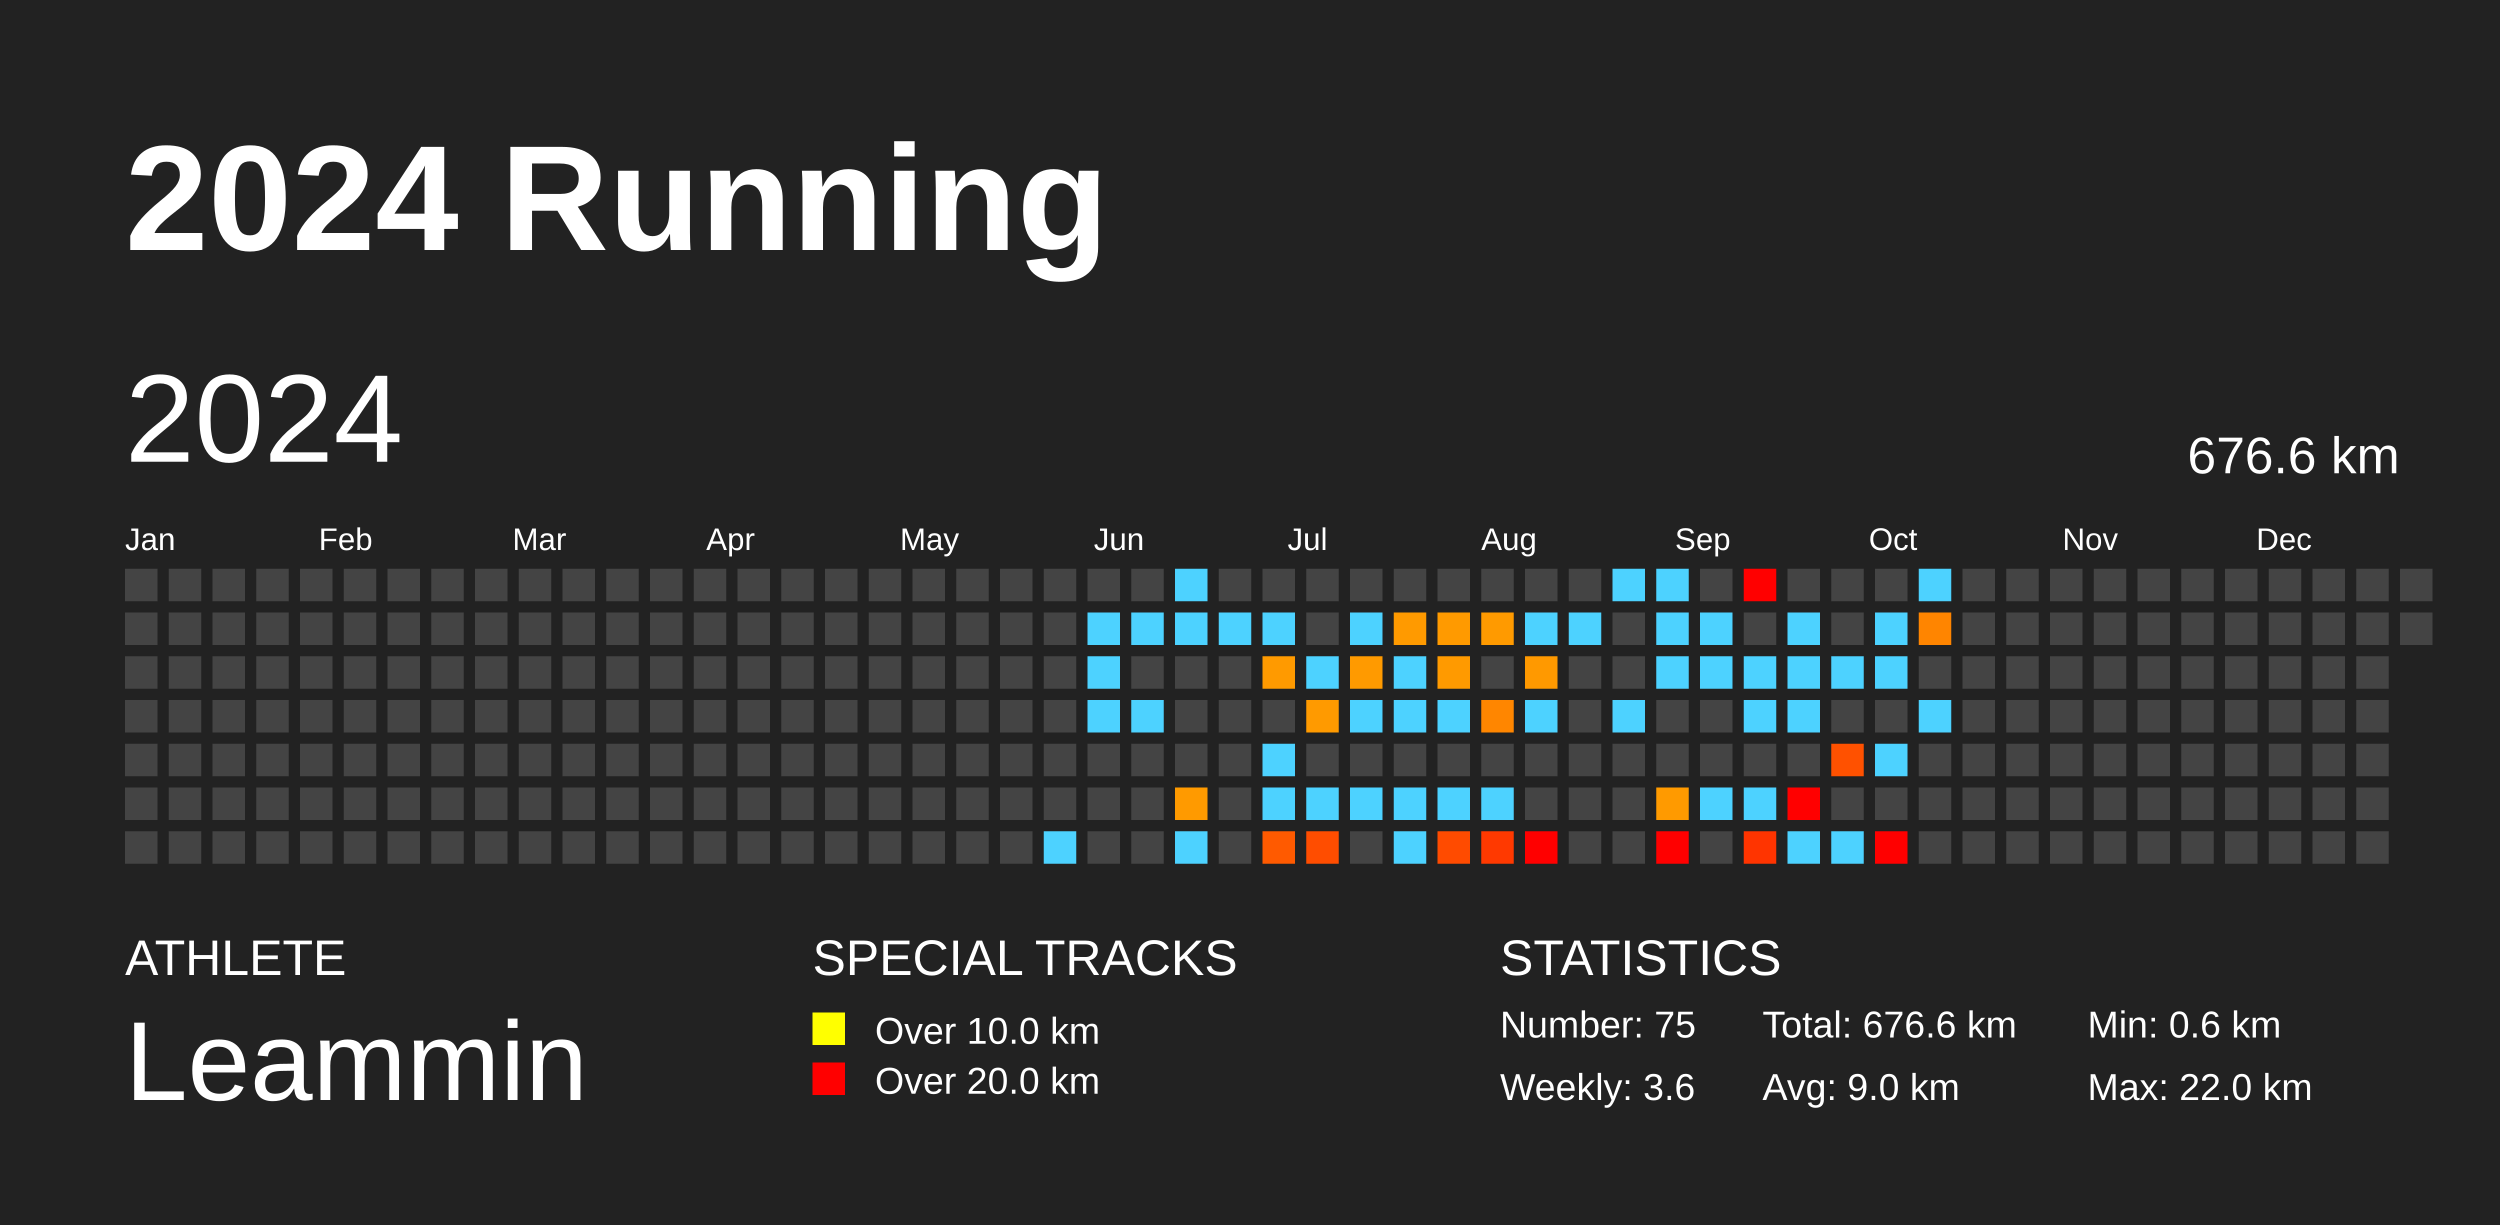
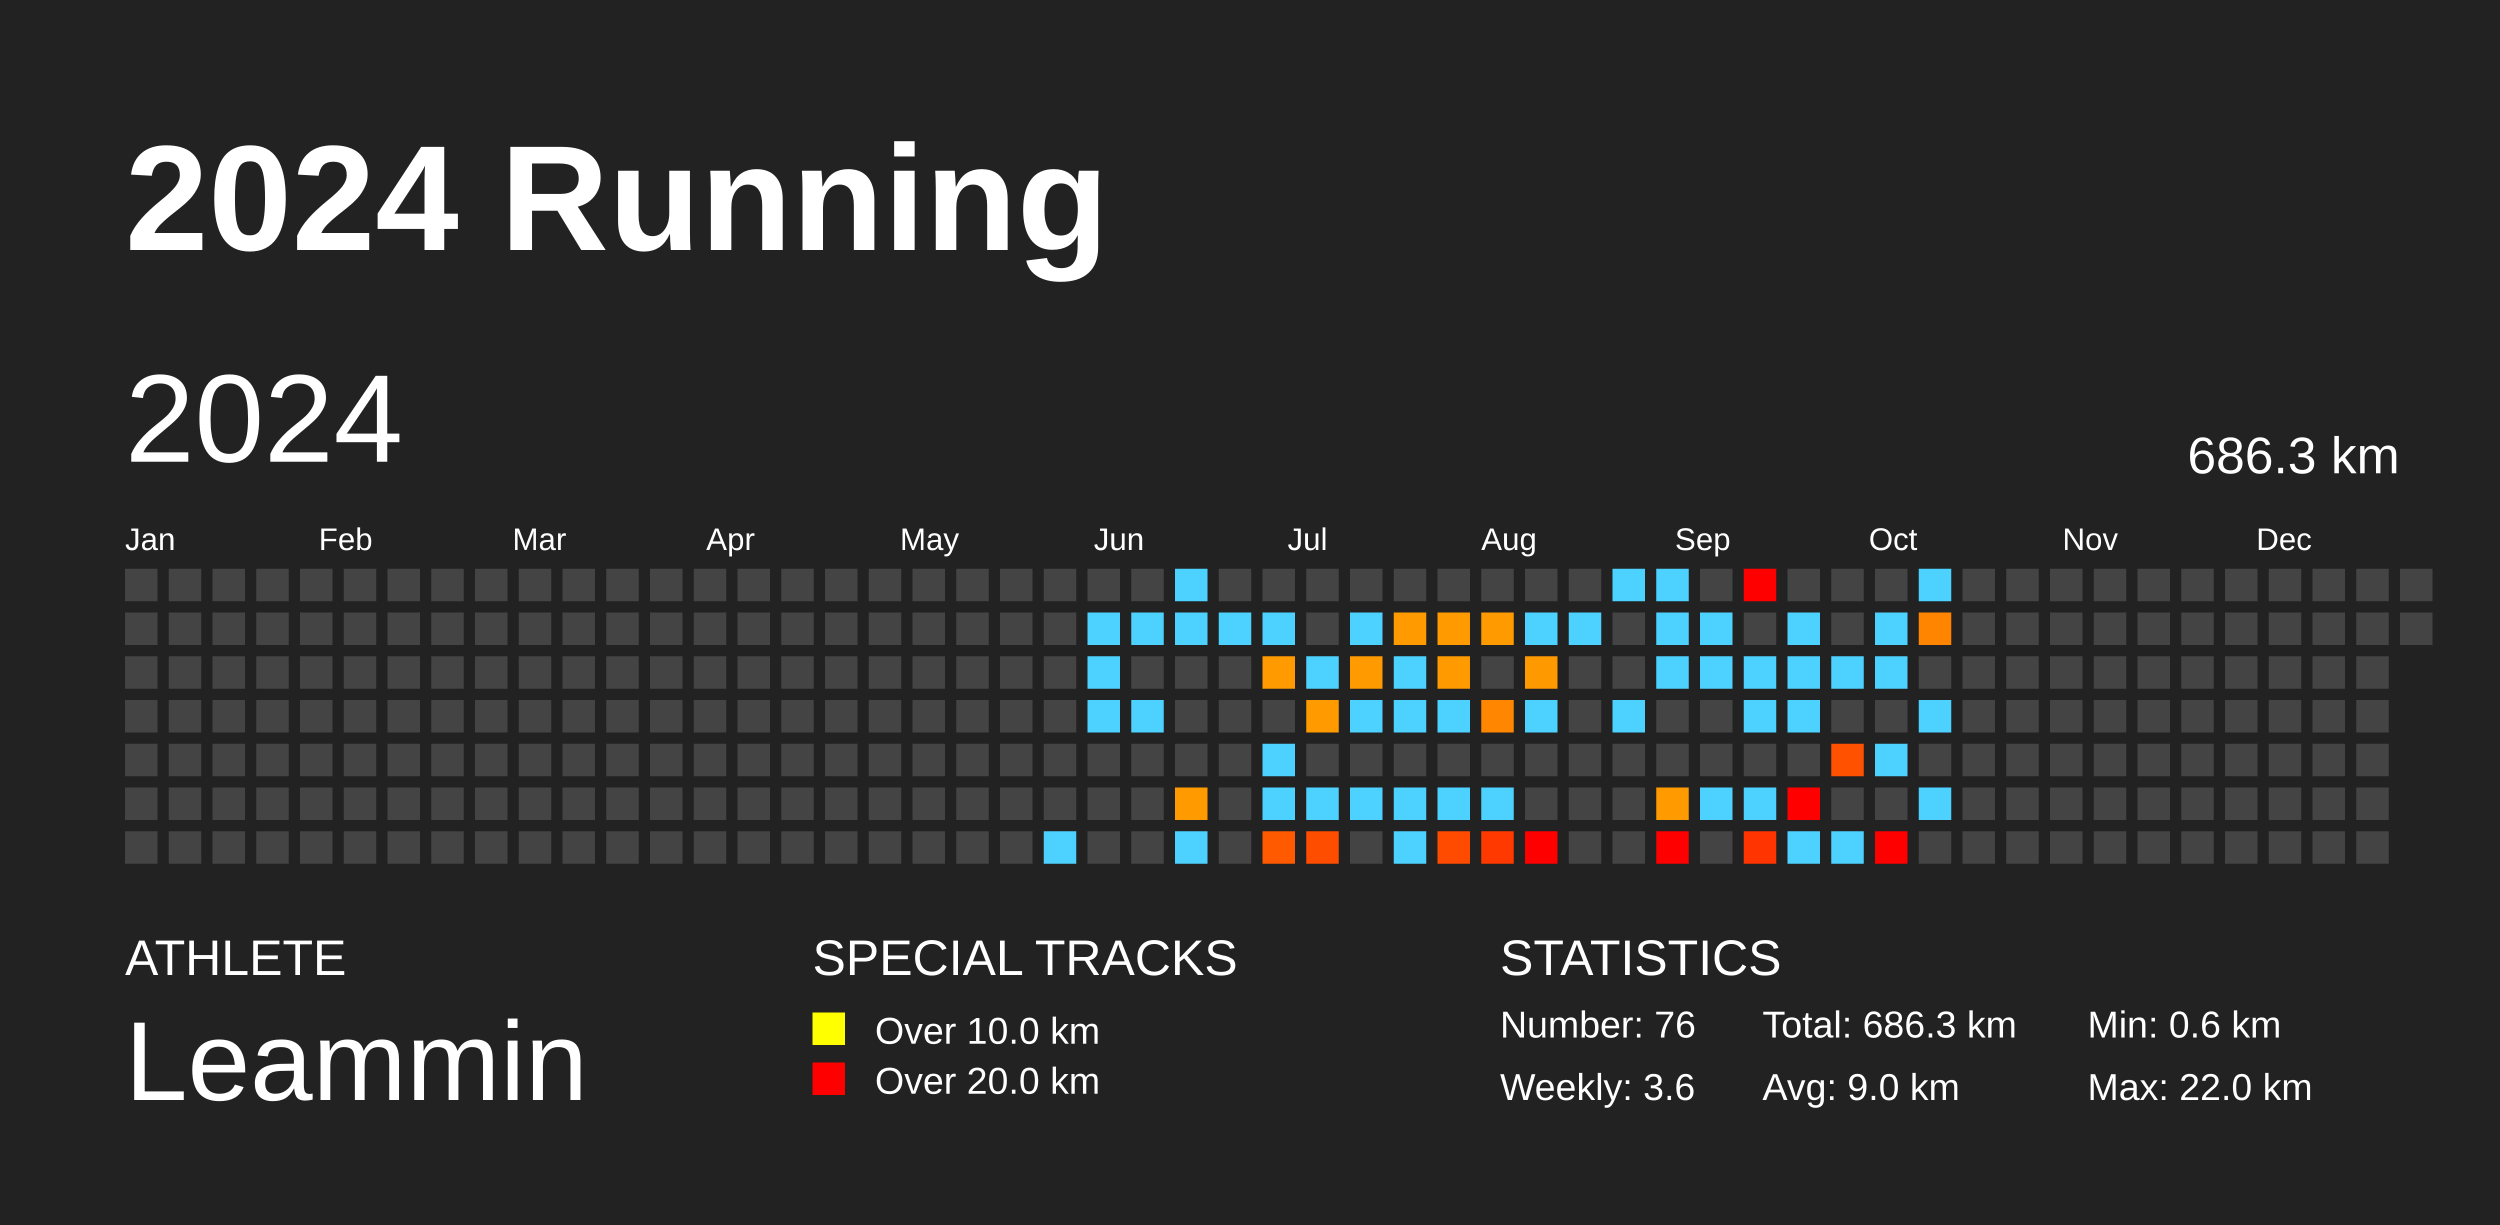
<svg xmlns="http://www.w3.org/2000/svg" baseProfile="full" height="98mm" version="1.1" viewBox="0,0,200,98" width="200mm">
  <defs />
  <rect fill="#222222" height="98" width="200" x="0" y="0" />
  <text fill="#FFFFFF" style="font-size:12px; font-family:Arial; font-weight:bold;" x="10" y="20">2024 Running</text>
  <text fill="#FFFFFF" style="font-size:4px; font-family:Arial" x="10" y="78">ATHLETE</text>
  <text fill="#FFFFFF" style="font-size:9px; font-family:Arial" x="10" y="88">Leammin</text>
  <text fill="#FFFFFF" style="font-size:4px; font-family:Arial" x="65" y="78">SPECIAL TRACKS</text>
  <rect fill="yellow" height="2.6" width="2.6" x="65" y="81" />
  <text fill="#FFFFFF" style="font-size:3px; font-family:Arial" x="70" y="83.5">Over 10.0 km</text>
  <rect fill="red" height="2.6" width="2.6" x="65" y="85" />
  <text fill="#FFFFFF" style="font-size:3px; font-family:Arial" x="70" y="87.5">Over 20.0 km</text>
  <text fill="#FFFFFF" style="font-size:4px; font-family:Arial" x="120" y="78">STATISTICS</text>
-   <text fill="#FFFFFF" style="font-size:3px; font-family:Arial" x="120" y="83">Number: 75</text>
+   <text fill="#FFFFFF" style="font-size:3px; font-family:Arial" x="120" y="83">Number: 76</text>
  <text fill="#FFFFFF" style="font-size:3px; font-family:Arial" x="120" y="88">Weekly: 3.6</text>
-   <text fill="#FFFFFF" style="font-size:3px; font-family:Arial" x="141" y="83">Total: 676.6 km</text>
+   <text fill="#FFFFFF" style="font-size:3px; font-family:Arial" x="141" y="83">Total: 686.3 km</text>
  <text fill="#FFFFFF" style="font-size:3px; font-family:Arial" x="141" y="88">Avg: 9.0 km</text>
  <text fill="#FFFFFF" style="font-size:3px; font-family:Arial" x="167" y="83">Min: 0.6 km</text>
  <text fill="#FFFFFF" style="font-size:3px; font-family:Arial" x="167" y="88">Max: 22.0 km</text>
  <text dominant-baseline="hanging" fill="#FFFFFF" style="font-size:10.0px; font-family:Arial;" x="10" y="30">2024</text>
-   <text dominant-baseline="hanging" fill="#FFFFFF" style="font-size:4.125px; font-family:Arial;" x="175" y="35">676.6 km</text>
+   <text dominant-baseline="hanging" fill="#FFFFFF" style="font-size:4.125px; font-family:Arial;" x="175" y="35">686.3 km</text>
  <text fill="#FFFFFF" style="font-size:2.5px; font-family:Arial" x="10.0" y="44">Jan</text>
  <text fill="#FFFFFF" style="font-size:2.5px; font-family:Arial" x="25.5" y="44">Feb</text>
  <text fill="#FFFFFF" style="font-size:2.5px; font-family:Arial" x="41.0" y="44">Mar</text>
  <text fill="#FFFFFF" style="font-size:2.5px; font-family:Arial" x="56.5" y="44">Apr</text>
  <text fill="#FFFFFF" style="font-size:2.5px; font-family:Arial" x="72.0" y="44">May</text>
  <text fill="#FFFFFF" style="font-size:2.5px; font-family:Arial" x="87.5" y="44">Jun</text>
  <text fill="#FFFFFF" style="font-size:2.5px; font-family:Arial" x="103.0" y="44">Jul</text>
  <text fill="#FFFFFF" style="font-size:2.5px; font-family:Arial" x="118.5" y="44">Aug</text>
  <text fill="#FFFFFF" style="font-size:2.5px; font-family:Arial" x="134.0" y="44">Sep</text>
  <text fill="#FFFFFF" style="font-size:2.5px; font-family:Arial" x="149.5" y="44">Oct</text>
  <text fill="#FFFFFF" style="font-size:2.5px; font-family:Arial" x="165.0" y="44">Nov</text>
  <text fill="#FFFFFF" style="font-size:2.5px; font-family:Arial" x="180.5" y="44">Dec</text>
  <rect fill="#444444" height="2.6" width="2.6" x="10.0" y="45.5" />
  <rect fill="#444444" height="2.6" width="2.6" x="10.0" y="49.0" />
  <rect fill="#444444" height="2.6" width="2.6" x="10.0" y="52.5" />
  <rect fill="#444444" height="2.6" width="2.6" x="10.0" y="56.0" />
  <rect fill="#444444" height="2.6" width="2.6" x="10.0" y="59.5" />
  <rect fill="#444444" height="2.6" width="2.6" x="10.0" y="63.0" />
  <rect fill="#444444" height="2.6" width="2.6" x="10.0" y="66.5" />
  <rect fill="#444444" height="2.6" width="2.6" x="13.5" y="45.5" />
  <rect fill="#444444" height="2.6" width="2.6" x="13.5" y="49.0" />
  <rect fill="#444444" height="2.6" width="2.6" x="13.5" y="52.5" />
  <rect fill="#444444" height="2.6" width="2.6" x="13.5" y="56.0" />
  <rect fill="#444444" height="2.6" width="2.6" x="13.5" y="59.5" />
  <rect fill="#444444" height="2.6" width="2.6" x="13.5" y="63.0" />
  <rect fill="#444444" height="2.6" width="2.6" x="13.5" y="66.5" />
  <rect fill="#444444" height="2.6" width="2.6" x="17.0" y="45.5" />
  <rect fill="#444444" height="2.6" width="2.6" x="17.0" y="49.0" />
  <rect fill="#444444" height="2.6" width="2.6" x="17.0" y="52.5" />
  <rect fill="#444444" height="2.6" width="2.6" x="17.0" y="56.0" />
  <rect fill="#444444" height="2.6" width="2.6" x="17.0" y="59.5" />
  <rect fill="#444444" height="2.6" width="2.6" x="17.0" y="63.0" />
  <rect fill="#444444" height="2.6" width="2.6" x="17.0" y="66.5" />
  <rect fill="#444444" height="2.6" width="2.6" x="20.5" y="45.5" />
  <rect fill="#444444" height="2.6" width="2.6" x="20.5" y="49.0" />
  <rect fill="#444444" height="2.6" width="2.6" x="20.5" y="52.5" />
  <rect fill="#444444" height="2.6" width="2.6" x="20.5" y="56.0" />
  <rect fill="#444444" height="2.6" width="2.6" x="20.5" y="59.5" />
  <rect fill="#444444" height="2.6" width="2.6" x="20.5" y="63.0" />
  <rect fill="#444444" height="2.6" width="2.6" x="20.5" y="66.5" />
  <rect fill="#444444" height="2.6" width="2.6" x="24.0" y="45.5" />
  <rect fill="#444444" height="2.6" width="2.6" x="24.0" y="49.0" />
  <rect fill="#444444" height="2.6" width="2.6" x="24.0" y="52.5" />
  <rect fill="#444444" height="2.6" width="2.6" x="24.0" y="56.0" />
  <rect fill="#444444" height="2.6" width="2.6" x="24.0" y="59.5" />
  <rect fill="#444444" height="2.6" width="2.6" x="24.0" y="63.0" />
  <rect fill="#444444" height="2.6" width="2.6" x="24.0" y="66.5" />
  <rect fill="#444444" height="2.6" width="2.6" x="27.5" y="45.5" />
  <rect fill="#444444" height="2.6" width="2.6" x="27.5" y="49.0" />
  <rect fill="#444444" height="2.6" width="2.6" x="27.5" y="52.5" />
  <rect fill="#444444" height="2.6" width="2.6" x="27.5" y="56.0" />
  <rect fill="#444444" height="2.6" width="2.6" x="27.5" y="59.5" />
  <rect fill="#444444" height="2.6" width="2.6" x="27.5" y="63.0" />
  <rect fill="#444444" height="2.6" width="2.6" x="27.5" y="66.5" />
  <rect fill="#444444" height="2.6" width="2.6" x="31.0" y="45.5" />
  <rect fill="#444444" height="2.6" width="2.6" x="31.0" y="49.0" />
  <rect fill="#444444" height="2.6" width="2.6" x="31.0" y="52.5" />
  <rect fill="#444444" height="2.6" width="2.6" x="31.0" y="56.0" />
  <rect fill="#444444" height="2.6" width="2.6" x="31.0" y="59.5" />
  <rect fill="#444444" height="2.6" width="2.6" x="31.0" y="63.0" />
  <rect fill="#444444" height="2.6" width="2.6" x="31.0" y="66.5" />
  <rect fill="#444444" height="2.6" width="2.6" x="34.5" y="45.5" />
  <rect fill="#444444" height="2.6" width="2.6" x="34.5" y="49.0" />
  <rect fill="#444444" height="2.6" width="2.6" x="34.5" y="52.5" />
  <rect fill="#444444" height="2.6" width="2.6" x="34.5" y="56.0" />
  <rect fill="#444444" height="2.6" width="2.6" x="34.5" y="59.5" />
  <rect fill="#444444" height="2.6" width="2.6" x="34.5" y="63.0" />
  <rect fill="#444444" height="2.6" width="2.6" x="34.5" y="66.5" />
  <rect fill="#444444" height="2.6" width="2.6" x="38.0" y="45.5" />
  <rect fill="#444444" height="2.6" width="2.6" x="38.0" y="49.0" />
  <rect fill="#444444" height="2.6" width="2.6" x="38.0" y="52.5" />
  <rect fill="#444444" height="2.6" width="2.6" x="38.0" y="56.0" />
  <rect fill="#444444" height="2.6" width="2.6" x="38.0" y="59.5" />
  <rect fill="#444444" height="2.6" width="2.6" x="38.0" y="63.0" />
  <rect fill="#444444" height="2.6" width="2.6" x="38.0" y="66.5" />
  <rect fill="#444444" height="2.6" width="2.6" x="41.5" y="45.5" />
  <rect fill="#444444" height="2.6" width="2.6" x="41.5" y="49.0" />
  <rect fill="#444444" height="2.6" width="2.6" x="41.5" y="52.5" />
  <rect fill="#444444" height="2.6" width="2.6" x="41.5" y="56.0" />
  <rect fill="#444444" height="2.6" width="2.6" x="41.5" y="59.5" />
  <rect fill="#444444" height="2.6" width="2.6" x="41.5" y="63.0" />
  <rect fill="#444444" height="2.6" width="2.6" x="41.5" y="66.5" />
  <rect fill="#444444" height="2.6" width="2.6" x="45.0" y="45.5" />
  <rect fill="#444444" height="2.6" width="2.6" x="45.0" y="49.0" />
  <rect fill="#444444" height="2.6" width="2.6" x="45.0" y="52.5" />
  <rect fill="#444444" height="2.6" width="2.6" x="45.0" y="56.0" />
  <rect fill="#444444" height="2.6" width="2.6" x="45.0" y="59.5" />
  <rect fill="#444444" height="2.6" width="2.6" x="45.0" y="63.0" />
  <rect fill="#444444" height="2.6" width="2.6" x="45.0" y="66.5" />
  <rect fill="#444444" height="2.6" width="2.6" x="48.5" y="45.5" />
  <rect fill="#444444" height="2.6" width="2.6" x="48.5" y="49.0" />
  <rect fill="#444444" height="2.6" width="2.6" x="48.5" y="52.5" />
  <rect fill="#444444" height="2.6" width="2.6" x="48.5" y="56.0" />
  <rect fill="#444444" height="2.6" width="2.6" x="48.5" y="59.5" />
  <rect fill="#444444" height="2.6" width="2.6" x="48.5" y="63.0" />
  <rect fill="#444444" height="2.6" width="2.6" x="48.5" y="66.5" />
  <rect fill="#444444" height="2.6" width="2.6" x="52.0" y="45.5" />
  <rect fill="#444444" height="2.6" width="2.6" x="52.0" y="49.0" />
  <rect fill="#444444" height="2.6" width="2.6" x="52.0" y="52.5" />
  <rect fill="#444444" height="2.6" width="2.6" x="52.0" y="56.0" />
  <rect fill="#444444" height="2.6" width="2.6" x="52.0" y="59.5" />
  <rect fill="#444444" height="2.6" width="2.6" x="52.0" y="63.0" />
  <rect fill="#444444" height="2.6" width="2.6" x="52.0" y="66.5" />
  <rect fill="#444444" height="2.6" width="2.6" x="55.5" y="45.5" />
  <rect fill="#444444" height="2.6" width="2.6" x="55.5" y="49.0" />
  <rect fill="#444444" height="2.6" width="2.6" x="55.5" y="52.5" />
  <rect fill="#444444" height="2.6" width="2.6" x="55.5" y="56.0" />
  <rect fill="#444444" height="2.6" width="2.6" x="55.5" y="59.5" />
  <rect fill="#444444" height="2.6" width="2.6" x="55.5" y="63.0" />
  <rect fill="#444444" height="2.6" width="2.6" x="55.5" y="66.5" />
  <rect fill="#444444" height="2.6" width="2.6" x="59.0" y="45.5" />
  <rect fill="#444444" height="2.6" width="2.6" x="59.0" y="49.0" />
  <rect fill="#444444" height="2.6" width="2.6" x="59.0" y="52.5" />
  <rect fill="#444444" height="2.6" width="2.6" x="59.0" y="56.0" />
  <rect fill="#444444" height="2.6" width="2.6" x="59.0" y="59.5" />
  <rect fill="#444444" height="2.6" width="2.6" x="59.0" y="63.0" />
  <rect fill="#444444" height="2.6" width="2.6" x="59.0" y="66.5" />
  <rect fill="#444444" height="2.6" width="2.6" x="62.5" y="45.5" />
  <rect fill="#444444" height="2.6" width="2.6" x="62.5" y="49.0" />
  <rect fill="#444444" height="2.6" width="2.6" x="62.5" y="52.5" />
  <rect fill="#444444" height="2.6" width="2.6" x="62.5" y="56.0" />
  <rect fill="#444444" height="2.6" width="2.6" x="62.5" y="59.5" />
  <rect fill="#444444" height="2.6" width="2.6" x="62.5" y="63.0" />
  <rect fill="#444444" height="2.6" width="2.6" x="62.5" y="66.5" />
  <rect fill="#444444" height="2.6" width="2.6" x="66.0" y="45.5" />
  <rect fill="#444444" height="2.6" width="2.6" x="66.0" y="49.0" />
  <rect fill="#444444" height="2.6" width="2.6" x="66.0" y="52.5" />
  <rect fill="#444444" height="2.6" width="2.6" x="66.0" y="56.0" />
  <rect fill="#444444" height="2.6" width="2.6" x="66.0" y="59.5" />
  <rect fill="#444444" height="2.6" width="2.6" x="66.0" y="63.0" />
  <rect fill="#444444" height="2.6" width="2.6" x="66.0" y="66.5" />
  <rect fill="#444444" height="2.6" width="2.6" x="69.5" y="45.5" />
  <rect fill="#444444" height="2.6" width="2.6" x="69.5" y="49.0" />
  <rect fill="#444444" height="2.6" width="2.6" x="69.5" y="52.5" />
  <rect fill="#444444" height="2.6" width="2.6" x="69.5" y="56.0" />
  <rect fill="#444444" height="2.6" width="2.6" x="69.5" y="59.5" />
  <rect fill="#444444" height="2.6" width="2.6" x="69.5" y="63.0" />
  <rect fill="#444444" height="2.6" width="2.6" x="69.5" y="66.5" />
  <rect fill="#444444" height="2.6" width="2.6" x="73.0" y="45.5" />
  <rect fill="#444444" height="2.6" width="2.6" x="73.0" y="49.0" />
  <rect fill="#444444" height="2.6" width="2.6" x="73.0" y="52.5" />
  <rect fill="#444444" height="2.6" width="2.6" x="73.0" y="56.0" />
  <rect fill="#444444" height="2.6" width="2.6" x="73.0" y="59.5" />
  <rect fill="#444444" height="2.6" width="2.6" x="73.0" y="63.0" />
  <rect fill="#444444" height="2.6" width="2.6" x="73.0" y="66.5" />
  <rect fill="#444444" height="2.6" width="2.6" x="76.5" y="45.5" />
  <rect fill="#444444" height="2.6" width="2.6" x="76.5" y="49.0" />
  <rect fill="#444444" height="2.6" width="2.6" x="76.5" y="52.5" />
  <rect fill="#444444" height="2.6" width="2.6" x="76.5" y="56.0" />
  <rect fill="#444444" height="2.6" width="2.6" x="76.5" y="59.5" />
  <rect fill="#444444" height="2.6" width="2.6" x="76.5" y="63.0" />
  <rect fill="#444444" height="2.6" width="2.6" x="76.5" y="66.5" />
  <rect fill="#444444" height="2.6" width="2.6" x="80.0" y="45.5" />
  <rect fill="#444444" height="2.6" width="2.6" x="80.0" y="49.0" />
  <rect fill="#444444" height="2.6" width="2.6" x="80.0" y="52.5" />
  <rect fill="#444444" height="2.6" width="2.6" x="80.0" y="56.0" />
  <rect fill="#444444" height="2.6" width="2.6" x="80.0" y="59.5" />
  <rect fill="#444444" height="2.6" width="2.6" x="80.0" y="63.0" />
  <rect fill="#444444" height="2.6" width="2.6" x="80.0" y="66.5" />
  <rect fill="#444444" height="2.6" width="2.6" x="83.5" y="45.5" />
  <rect fill="#444444" height="2.6" width="2.6" x="83.5" y="49.0" />
  <rect fill="#444444" height="2.6" width="2.6" x="83.5" y="52.5" />
  <rect fill="#444444" height="2.6" width="2.6" x="83.5" y="56.0" />
  <rect fill="#444444" height="2.6" width="2.6" x="83.5" y="59.5" />
  <rect fill="#444444" height="2.6" width="2.6" x="83.5" y="63.0" />
  <rect fill="#4dd2ff" height="2.6" width="2.6" x="83.5" y="66.5" />
  <rect fill="#444444" height="2.6" width="2.6" x="87.0" y="45.5" />
  <rect fill="#4dd2ff" height="2.6" width="2.6" x="87.0" y="49.0" />
  <rect fill="#4dd2ff" height="2.6" width="2.6" x="87.0" y="52.5" />
  <rect fill="#4dd2ff" height="2.6" width="2.6" x="87.0" y="56.0" />
  <rect fill="#444444" height="2.6" width="2.6" x="87.0" y="59.5" />
  <rect fill="#444444" height="2.6" width="2.6" x="87.0" y="63.0" />
  <rect fill="#444444" height="2.6" width="2.6" x="87.0" y="66.5" />
  <rect fill="#444444" height="2.6" width="2.6" x="90.5" y="45.5" />
  <rect fill="#4dd2ff" height="2.6" width="2.6" x="90.5" y="49.0" />
  <rect fill="#444444" height="2.6" width="2.6" x="90.5" y="52.5" />
  <rect fill="#4dd2ff" height="2.6" width="2.6" x="90.5" y="56.0" />
  <rect fill="#444444" height="2.6" width="2.6" x="90.5" y="59.5" />
  <rect fill="#444444" height="2.6" width="2.6" x="90.5" y="63.0" />
  <rect fill="#444444" height="2.6" width="2.6" x="90.5" y="66.5" />
  <rect fill="#4dd2ff" height="2.6" width="2.6" x="94.0" y="45.5" />
  <rect fill="#4dd2ff" height="2.6" width="2.6" x="94.0" y="49.0" />
  <rect fill="#444444" height="2.6" width="2.6" x="94.0" y="52.5" />
  <rect fill="#444444" height="2.6" width="2.6" x="94.0" y="56.0" />
  <rect fill="#444444" height="2.6" width="2.6" x="94.0" y="59.5" />
  <rect fill="#ff9a00" height="2.6" width="2.6" x="94.0" y="63.0" />
  <rect fill="#4dd2ff" height="2.6" width="2.6" x="94.0" y="66.5" />
  <rect fill="#444444" height="2.6" width="2.6" x="97.5" y="45.5" />
  <rect fill="#4dd2ff" height="2.6" width="2.6" x="97.5" y="49.0" />
  <rect fill="#444444" height="2.6" width="2.6" x="97.5" y="52.5" />
  <rect fill="#444444" height="2.6" width="2.6" x="97.5" y="56.0" />
  <rect fill="#444444" height="2.6" width="2.6" x="97.5" y="59.5" />
  <rect fill="#444444" height="2.6" width="2.6" x="97.5" y="63.0" />
  <rect fill="#444444" height="2.6" width="2.6" x="97.5" y="66.5" />
  <rect fill="#444444" height="2.6" width="2.6" x="101.0" y="45.5" />
  <rect fill="#4dd2ff" height="2.6" width="2.6" x="101.0" y="49.0" />
  <rect fill="#ff9a00" height="2.6" width="2.6" x="101.0" y="52.5" />
  <rect fill="#444444" height="2.6" width="2.6" x="101.0" y="56.0" />
  <rect fill="#4dd2ff" height="2.6" width="2.6" x="101.0" y="59.5" />
  <rect fill="#4dd2ff" height="2.6" width="2.6" x="101.0" y="63.0" />
  <rect fill="#ff5a00" height="2.6" width="2.6" x="101.0" y="66.5" />
  <rect fill="#444444" height="2.6" width="2.6" x="104.5" y="45.5" />
  <rect fill="#444444" height="2.6" width="2.6" x="104.5" y="49.0" />
  <rect fill="#4dd2ff" height="2.6" width="2.6" x="104.5" y="52.5" />
  <rect fill="#ff9a00" height="2.6" width="2.6" x="104.5" y="56.0" />
  <rect fill="#444444" height="2.6" width="2.6" x="104.5" y="59.5" />
  <rect fill="#4dd2ff" height="2.6" width="2.6" x="104.5" y="63.0" />
  <rect fill="#ff4d00" height="2.6" width="2.6" x="104.5" y="66.5" />
  <rect fill="#444444" height="2.6" width="2.6" x="108.0" y="45.5" />
  <rect fill="#4dd2ff" height="2.6" width="2.6" x="108.0" y="49.0" />
  <rect fill="#ff9a00" height="2.6" width="2.6" x="108.0" y="52.5" />
  <rect fill="#4dd2ff" height="2.6" width="2.6" x="108.0" y="56.0" />
  <rect fill="#444444" height="2.6" width="2.6" x="108.0" y="59.5" />
  <rect fill="#4dd2ff" height="2.6" width="2.6" x="108.0" y="63.0" />
  <rect fill="#444444" height="2.6" width="2.6" x="108.0" y="66.5" />
  <rect fill="#444444" height="2.6" width="2.6" x="111.5" y="45.5" />
  <rect fill="#ff9a00" height="2.6" width="2.6" x="111.5" y="49.0" />
  <rect fill="#4dd2ff" height="2.6" width="2.6" x="111.5" y="52.5" />
  <rect fill="#4dd2ff" height="2.6" width="2.6" x="111.5" y="56.0" />
  <rect fill="#444444" height="2.6" width="2.6" x="111.5" y="59.5" />
  <rect fill="#4dd2ff" height="2.6" width="2.6" x="111.5" y="63.0" />
  <rect fill="#4dd2ff" height="2.6" width="2.6" x="111.5" y="66.5" />
  <rect fill="#444444" height="2.6" width="2.6" x="115.0" y="45.5" />
  <rect fill="#ff9a00" height="2.6" width="2.6" x="115.0" y="49.0" />
  <rect fill="#ff9a00" height="2.6" width="2.6" x="115.0" y="52.5" />
  <rect fill="#4dd2ff" height="2.6" width="2.6" x="115.0" y="56.0" />
  <rect fill="#444444" height="2.6" width="2.6" x="115.0" y="59.5" />
  <rect fill="#4dd2ff" height="2.6" width="2.6" x="115.0" y="63.0" />
  <rect fill="#ff4b00" height="2.6" width="2.6" x="115.0" y="66.5" />
  <rect fill="#444444" height="2.6" width="2.6" x="118.5" y="45.5" />
  <rect fill="#ff9a00" height="2.6" width="2.6" x="118.5" y="49.0" />
  <rect fill="#444444" height="2.6" width="2.6" x="118.5" y="52.5" />
  <rect fill="#ff8600" height="2.6" width="2.6" x="118.5" y="56.0" />
  <rect fill="#444444" height="2.6" width="2.6" x="118.5" y="59.5" />
  <rect fill="#4dd2ff" height="2.6" width="2.6" x="118.5" y="63.0" />
  <rect fill="#ff3900" height="2.6" width="2.6" x="118.5" y="66.5" />
  <rect fill="#444444" height="2.6" width="2.6" x="122.0" y="45.5" />
  <rect fill="#4dd2ff" height="2.6" width="2.6" x="122.0" y="49.0" />
  <rect fill="#ff9900" height="2.6" width="2.6" x="122.0" y="52.5" />
  <rect fill="#4dd2ff" height="2.6" width="2.6" x="122.0" y="56.0" />
  <rect fill="#444444" height="2.6" width="2.6" x="122.0" y="59.5" />
  <rect fill="#444444" height="2.6" width="2.6" x="122.0" y="63.0" />
  <rect fill="red" height="2.6" width="2.6" x="122.0" y="66.5" />
  <rect fill="#444444" height="2.6" width="2.6" x="125.5" y="45.5" />
  <rect fill="#4dd2ff" height="2.6" width="2.6" x="125.5" y="49.0" />
  <rect fill="#444444" height="2.6" width="2.6" x="125.5" y="52.5" />
  <rect fill="#444444" height="2.6" width="2.6" x="125.5" y="56.0" />
  <rect fill="#444444" height="2.6" width="2.6" x="125.5" y="59.5" />
  <rect fill="#444444" height="2.6" width="2.6" x="125.5" y="63.0" />
  <rect fill="#444444" height="2.6" width="2.6" x="125.5" y="66.5" />
  <rect fill="#4dd2ff" height="2.6" width="2.6" x="129.0" y="45.5" />
  <rect fill="#444444" height="2.6" width="2.6" x="129.0" y="49.0" />
  <rect fill="#444444" height="2.6" width="2.6" x="129.0" y="52.5" />
  <rect fill="#4dd2ff" height="2.6" width="2.6" x="129.0" y="56.0" />
  <rect fill="#444444" height="2.6" width="2.6" x="129.0" y="59.5" />
  <rect fill="#444444" height="2.6" width="2.6" x="129.0" y="63.0" />
  <rect fill="#444444" height="2.6" width="2.6" x="129.0" y="66.5" />
  <rect fill="#4dd2ff" height="2.6" width="2.6" x="132.5" y="45.5" />
  <rect fill="#4dd2ff" height="2.6" width="2.6" x="132.5" y="49.0" />
  <rect fill="#4dd2ff" height="2.6" width="2.6" x="132.5" y="52.5" />
  <rect fill="#444444" height="2.6" width="2.6" x="132.5" y="56.0" />
  <rect fill="#444444" height="2.6" width="2.6" x="132.5" y="59.5" />
  <rect fill="#ff9a00" height="2.6" width="2.6" x="132.5" y="63.0" />
  <rect fill="red" height="2.6" width="2.6" x="132.5" y="66.5" />
  <rect fill="#444444" height="2.6" width="2.6" x="136.0" y="45.5" />
  <rect fill="#4dd2ff" height="2.6" width="2.6" x="136.0" y="49.0" />
  <rect fill="#4dd2ff" height="2.6" width="2.6" x="136.0" y="52.5" />
  <rect fill="#444444" height="2.6" width="2.6" x="136.0" y="56.0" />
  <rect fill="#444444" height="2.6" width="2.6" x="136.0" y="59.5" />
  <rect fill="#4dd2ff" height="2.6" width="2.6" x="136.0" y="63.0" />
  <rect fill="#444444" height="2.6" width="2.6" x="136.0" y="66.5" />
  <rect fill="red" height="2.6" width="2.6" x="139.5" y="45.5" />
  <rect fill="#444444" height="2.6" width="2.6" x="139.5" y="49.0" />
  <rect fill="#4dd2ff" height="2.6" width="2.6" x="139.5" y="52.5" />
  <rect fill="#4dd2ff" height="2.6" width="2.6" x="139.5" y="56.0" />
  <rect fill="#444444" height="2.6" width="2.6" x="139.5" y="59.5" />
  <rect fill="#4dd2ff" height="2.6" width="2.6" x="139.5" y="63.0" />
  <rect fill="#ff3400" height="2.6" width="2.6" x="139.5" y="66.5" />
  <rect fill="#444444" height="2.6" width="2.6" x="143.0" y="45.5" />
  <rect fill="#4dd2ff" height="2.6" width="2.6" x="143.0" y="49.0" />
  <rect fill="#4dd2ff" height="2.6" width="2.6" x="143.0" y="52.5" />
  <rect fill="#4dd2ff" height="2.6" width="2.6" x="143.0" y="56.0" />
  <rect fill="#444444" height="2.6" width="2.6" x="143.0" y="59.5" />
  <rect fill="red" height="2.6" width="2.6" x="143.0" y="63.0" />
  <rect fill="#4dd2ff" height="2.6" width="2.6" x="143.0" y="66.5" />
  <rect fill="#444444" height="2.6" width="2.6" x="146.5" y="45.5" />
  <rect fill="#444444" height="2.6" width="2.6" x="146.5" y="49.0" />
  <rect fill="#4dd2ff" height="2.6" width="2.6" x="146.5" y="52.5" />
  <rect fill="#444444" height="2.6" width="2.6" x="146.5" y="56.0" />
  <rect fill="#ff5100" height="2.6" width="2.6" x="146.5" y="59.5" />
  <rect fill="#444444" height="2.6" width="2.6" x="146.5" y="63.0" />
  <rect fill="#4dd2ff" height="2.6" width="2.6" x="146.5" y="66.5" />
  <rect fill="#444444" height="2.6" width="2.6" x="150.0" y="45.5" />
  <rect fill="#4dd2ff" height="2.6" width="2.6" x="150.0" y="49.0" />
  <rect fill="#4dd2ff" height="2.6" width="2.6" x="150.0" y="52.5" />
  <rect fill="#444444" height="2.6" width="2.6" x="150.0" y="56.0" />
  <rect fill="#4dd2ff" height="2.6" width="2.6" x="150.0" y="59.5" />
  <rect fill="#444444" height="2.6" width="2.6" x="150.0" y="63.0" />
  <rect fill="red" height="2.6" width="2.6" x="150.0" y="66.5" />
  <rect fill="#4dd2ff" height="2.6" width="2.6" x="153.5" y="45.5" />
  <rect fill="#ff8500" height="2.6" width="2.6" x="153.5" y="49.0" />
  <rect fill="#444444" height="2.6" width="2.6" x="153.5" y="52.5" />
  <rect fill="#4dd2ff" height="2.6" width="2.6" x="153.5" y="56.0" />
  <rect fill="#444444" height="2.6" width="2.6" x="153.5" y="59.5" />
-   <rect fill="#444444" height="2.6" width="2.6" x="153.5" y="63.0" />
+   <rect fill="#4dd2ff" height="2.6" width="2.6" x="153.5" y="63.0" />
  <rect fill="#444444" height="2.6" width="2.6" x="153.5" y="66.5" />
  <rect fill="#444444" height="2.6" width="2.6" x="157.0" y="45.5" />
  <rect fill="#444444" height="2.6" width="2.6" x="157.0" y="49.0" />
  <rect fill="#444444" height="2.6" width="2.6" x="157.0" y="52.5" />
  <rect fill="#444444" height="2.6" width="2.6" x="157.0" y="56.0" />
  <rect fill="#444444" height="2.6" width="2.6" x="157.0" y="59.5" />
  <rect fill="#444444" height="2.6" width="2.6" x="157.0" y="63.0" />
  <rect fill="#444444" height="2.6" width="2.6" x="157.0" y="66.5" />
  <rect fill="#444444" height="2.6" width="2.6" x="160.5" y="45.5" />
  <rect fill="#444444" height="2.6" width="2.6" x="160.5" y="49.0" />
  <rect fill="#444444" height="2.6" width="2.6" x="160.5" y="52.5" />
  <rect fill="#444444" height="2.6" width="2.6" x="160.5" y="56.0" />
  <rect fill="#444444" height="2.6" width="2.6" x="160.5" y="59.5" />
  <rect fill="#444444" height="2.6" width="2.6" x="160.5" y="63.0" />
  <rect fill="#444444" height="2.6" width="2.6" x="160.5" y="66.5" />
  <rect fill="#444444" height="2.6" width="2.6" x="164.0" y="45.5" />
  <rect fill="#444444" height="2.6" width="2.6" x="164.0" y="49.0" />
  <rect fill="#444444" height="2.6" width="2.6" x="164.0" y="52.5" />
  <rect fill="#444444" height="2.6" width="2.6" x="164.0" y="56.0" />
  <rect fill="#444444" height="2.6" width="2.6" x="164.0" y="59.5" />
  <rect fill="#444444" height="2.6" width="2.6" x="164.0" y="63.0" />
  <rect fill="#444444" height="2.6" width="2.6" x="164.0" y="66.5" />
  <rect fill="#444444" height="2.6" width="2.6" x="167.5" y="45.5" />
  <rect fill="#444444" height="2.6" width="2.6" x="167.5" y="49.0" />
  <rect fill="#444444" height="2.6" width="2.6" x="167.5" y="52.5" />
  <rect fill="#444444" height="2.6" width="2.6" x="167.5" y="56.0" />
  <rect fill="#444444" height="2.6" width="2.6" x="167.5" y="59.5" />
  <rect fill="#444444" height="2.6" width="2.6" x="167.5" y="63.0" />
  <rect fill="#444444" height="2.6" width="2.6" x="167.5" y="66.5" />
  <rect fill="#444444" height="2.6" width="2.6" x="171.0" y="45.5" />
  <rect fill="#444444" height="2.6" width="2.6" x="171.0" y="49.0" />
  <rect fill="#444444" height="2.6" width="2.6" x="171.0" y="52.5" />
  <rect fill="#444444" height="2.6" width="2.6" x="171.0" y="56.0" />
  <rect fill="#444444" height="2.6" width="2.6" x="171.0" y="59.5" />
  <rect fill="#444444" height="2.6" width="2.6" x="171.0" y="63.0" />
  <rect fill="#444444" height="2.6" width="2.6" x="171.0" y="66.5" />
  <rect fill="#444444" height="2.6" width="2.6" x="174.5" y="45.5" />
  <rect fill="#444444" height="2.6" width="2.6" x="174.5" y="49.0" />
  <rect fill="#444444" height="2.6" width="2.6" x="174.5" y="52.5" />
  <rect fill="#444444" height="2.6" width="2.6" x="174.5" y="56.0" />
  <rect fill="#444444" height="2.6" width="2.6" x="174.5" y="59.5" />
  <rect fill="#444444" height="2.6" width="2.6" x="174.5" y="63.0" />
  <rect fill="#444444" height="2.6" width="2.6" x="174.5" y="66.5" />
  <rect fill="#444444" height="2.6" width="2.6" x="178.0" y="45.5" />
  <rect fill="#444444" height="2.6" width="2.6" x="178.0" y="49.0" />
  <rect fill="#444444" height="2.6" width="2.6" x="178.0" y="52.5" />
  <rect fill="#444444" height="2.6" width="2.6" x="178.0" y="56.0" />
  <rect fill="#444444" height="2.6" width="2.6" x="178.0" y="59.5" />
  <rect fill="#444444" height="2.6" width="2.6" x="178.0" y="63.0" />
  <rect fill="#444444" height="2.6" width="2.6" x="178.0" y="66.5" />
  <rect fill="#444444" height="2.6" width="2.6" x="181.5" y="45.5" />
  <rect fill="#444444" height="2.6" width="2.6" x="181.5" y="49.0" />
  <rect fill="#444444" height="2.6" width="2.6" x="181.5" y="52.5" />
  <rect fill="#444444" height="2.6" width="2.6" x="181.5" y="56.0" />
  <rect fill="#444444" height="2.6" width="2.6" x="181.5" y="59.5" />
  <rect fill="#444444" height="2.6" width="2.6" x="181.5" y="63.0" />
  <rect fill="#444444" height="2.6" width="2.6" x="181.5" y="66.5" />
  <rect fill="#444444" height="2.6" width="2.6" x="185.0" y="45.5" />
  <rect fill="#444444" height="2.6" width="2.6" x="185.0" y="49.0" />
  <rect fill="#444444" height="2.6" width="2.6" x="185.0" y="52.5" />
  <rect fill="#444444" height="2.6" width="2.6" x="185.0" y="56.0" />
  <rect fill="#444444" height="2.6" width="2.6" x="185.0" y="59.5" />
  <rect fill="#444444" height="2.6" width="2.6" x="185.0" y="63.0" />
  <rect fill="#444444" height="2.6" width="2.6" x="185.0" y="66.5" />
  <rect fill="#444444" height="2.6" width="2.6" x="188.5" y="45.5" />
  <rect fill="#444444" height="2.6" width="2.6" x="188.5" y="49.0" />
  <rect fill="#444444" height="2.6" width="2.6" x="188.5" y="52.5" />
  <rect fill="#444444" height="2.6" width="2.6" x="188.5" y="56.0" />
  <rect fill="#444444" height="2.6" width="2.6" x="188.5" y="59.5" />
  <rect fill="#444444" height="2.6" width="2.6" x="188.5" y="63.0" />
  <rect fill="#444444" height="2.6" width="2.6" x="188.5" y="66.5" />
  <rect fill="#444444" height="2.6" width="2.6" x="192.0" y="45.5" />
  <rect fill="#444444" height="2.6" width="2.6" x="192.0" y="49.0" />
</svg>
